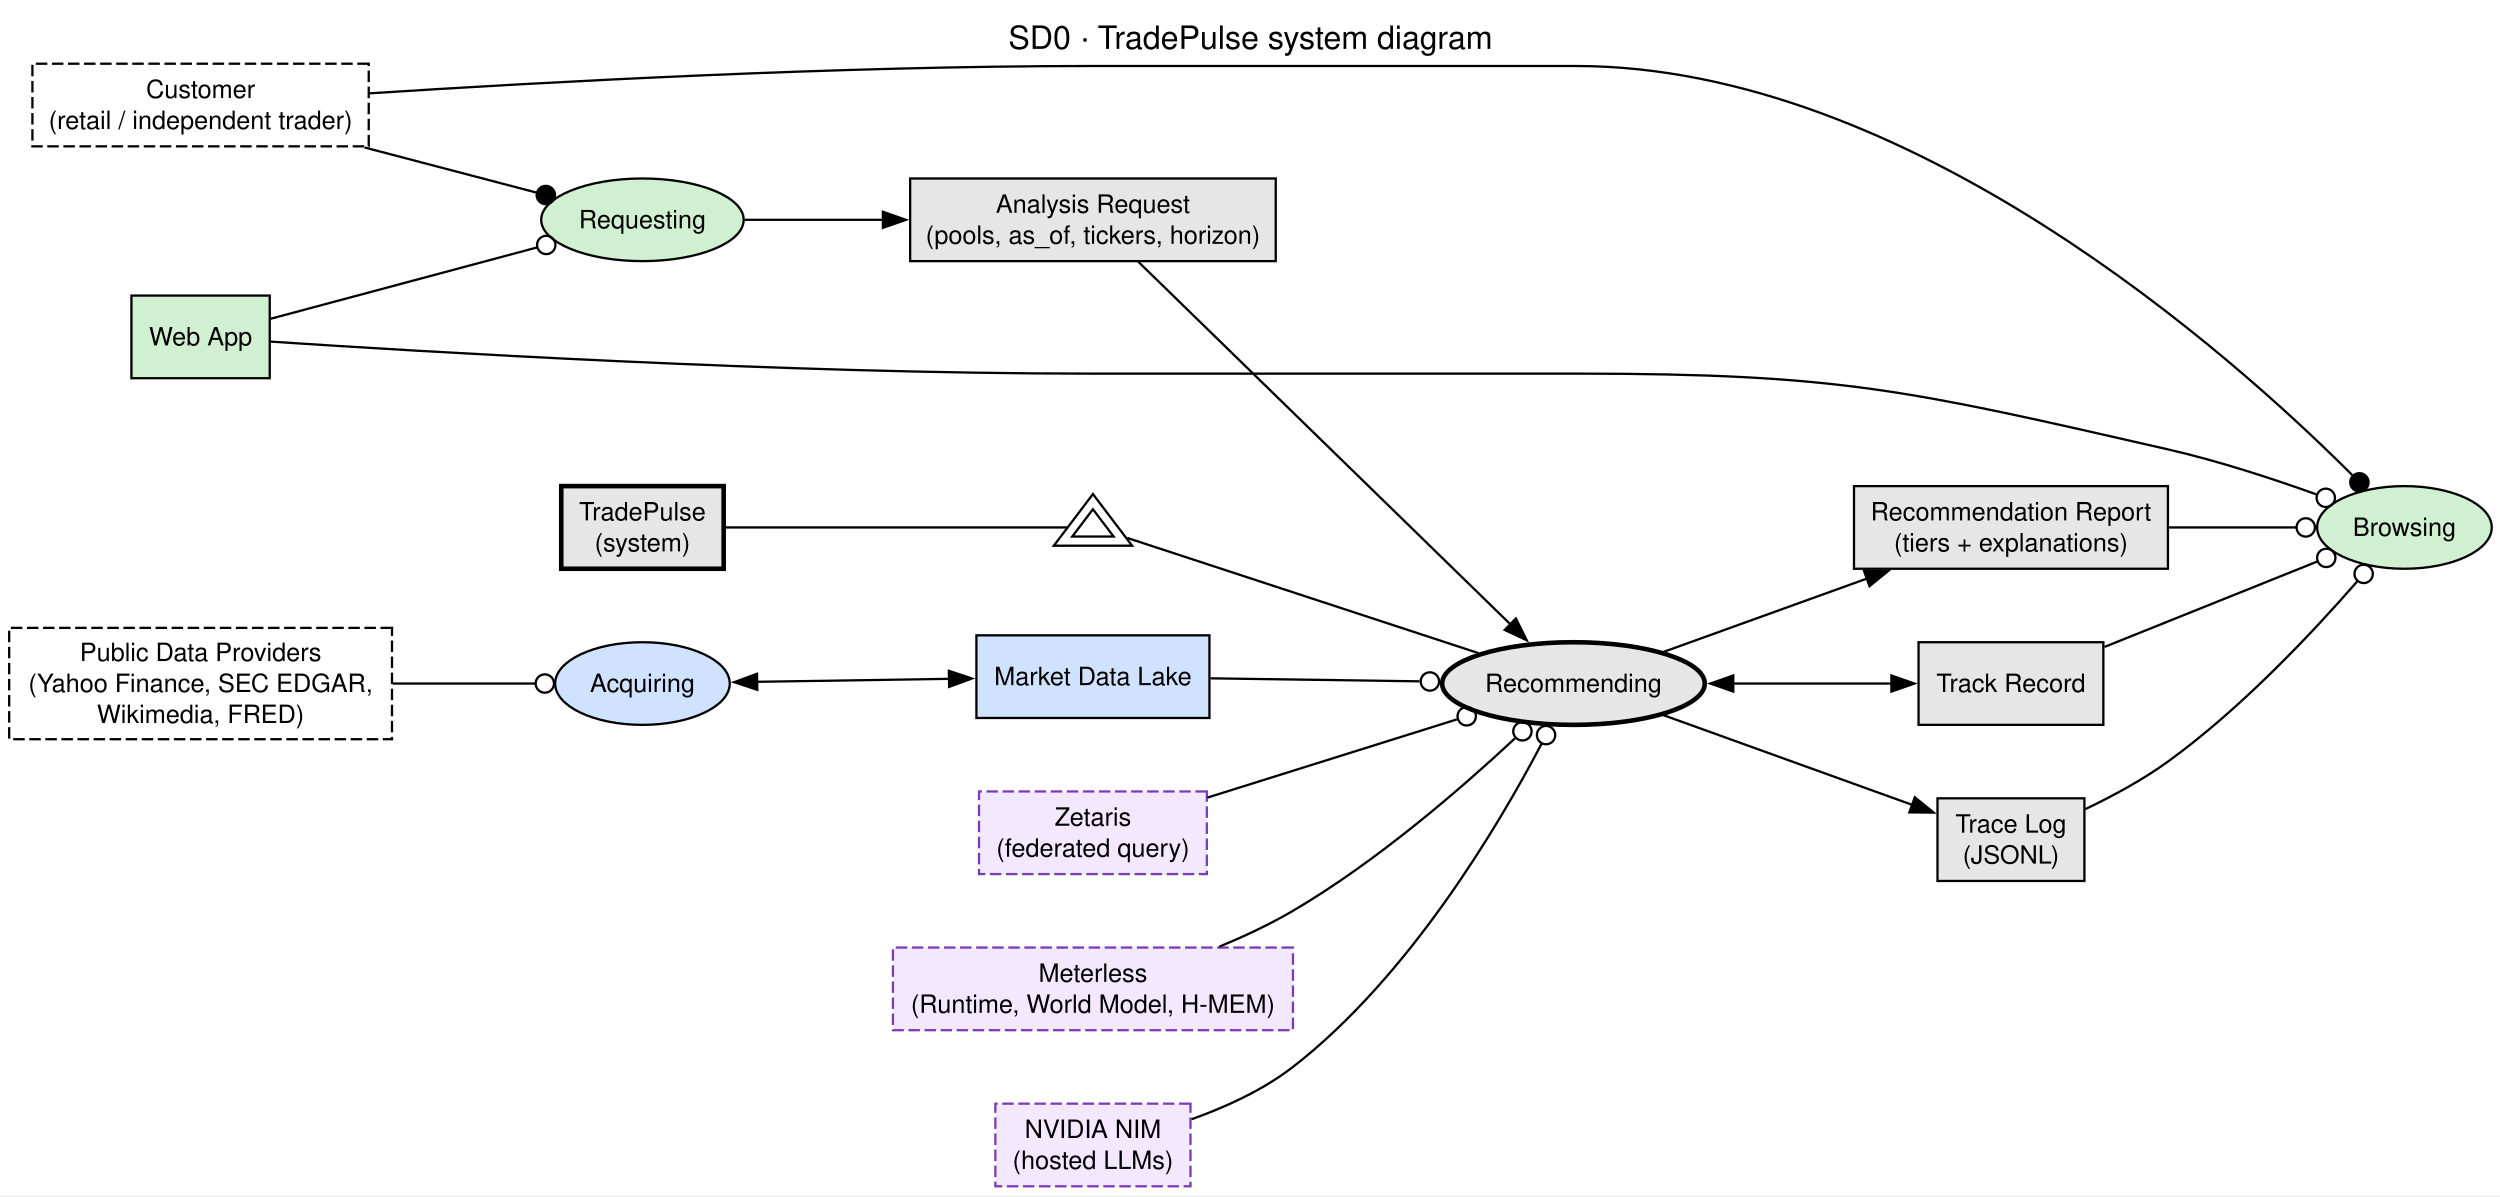
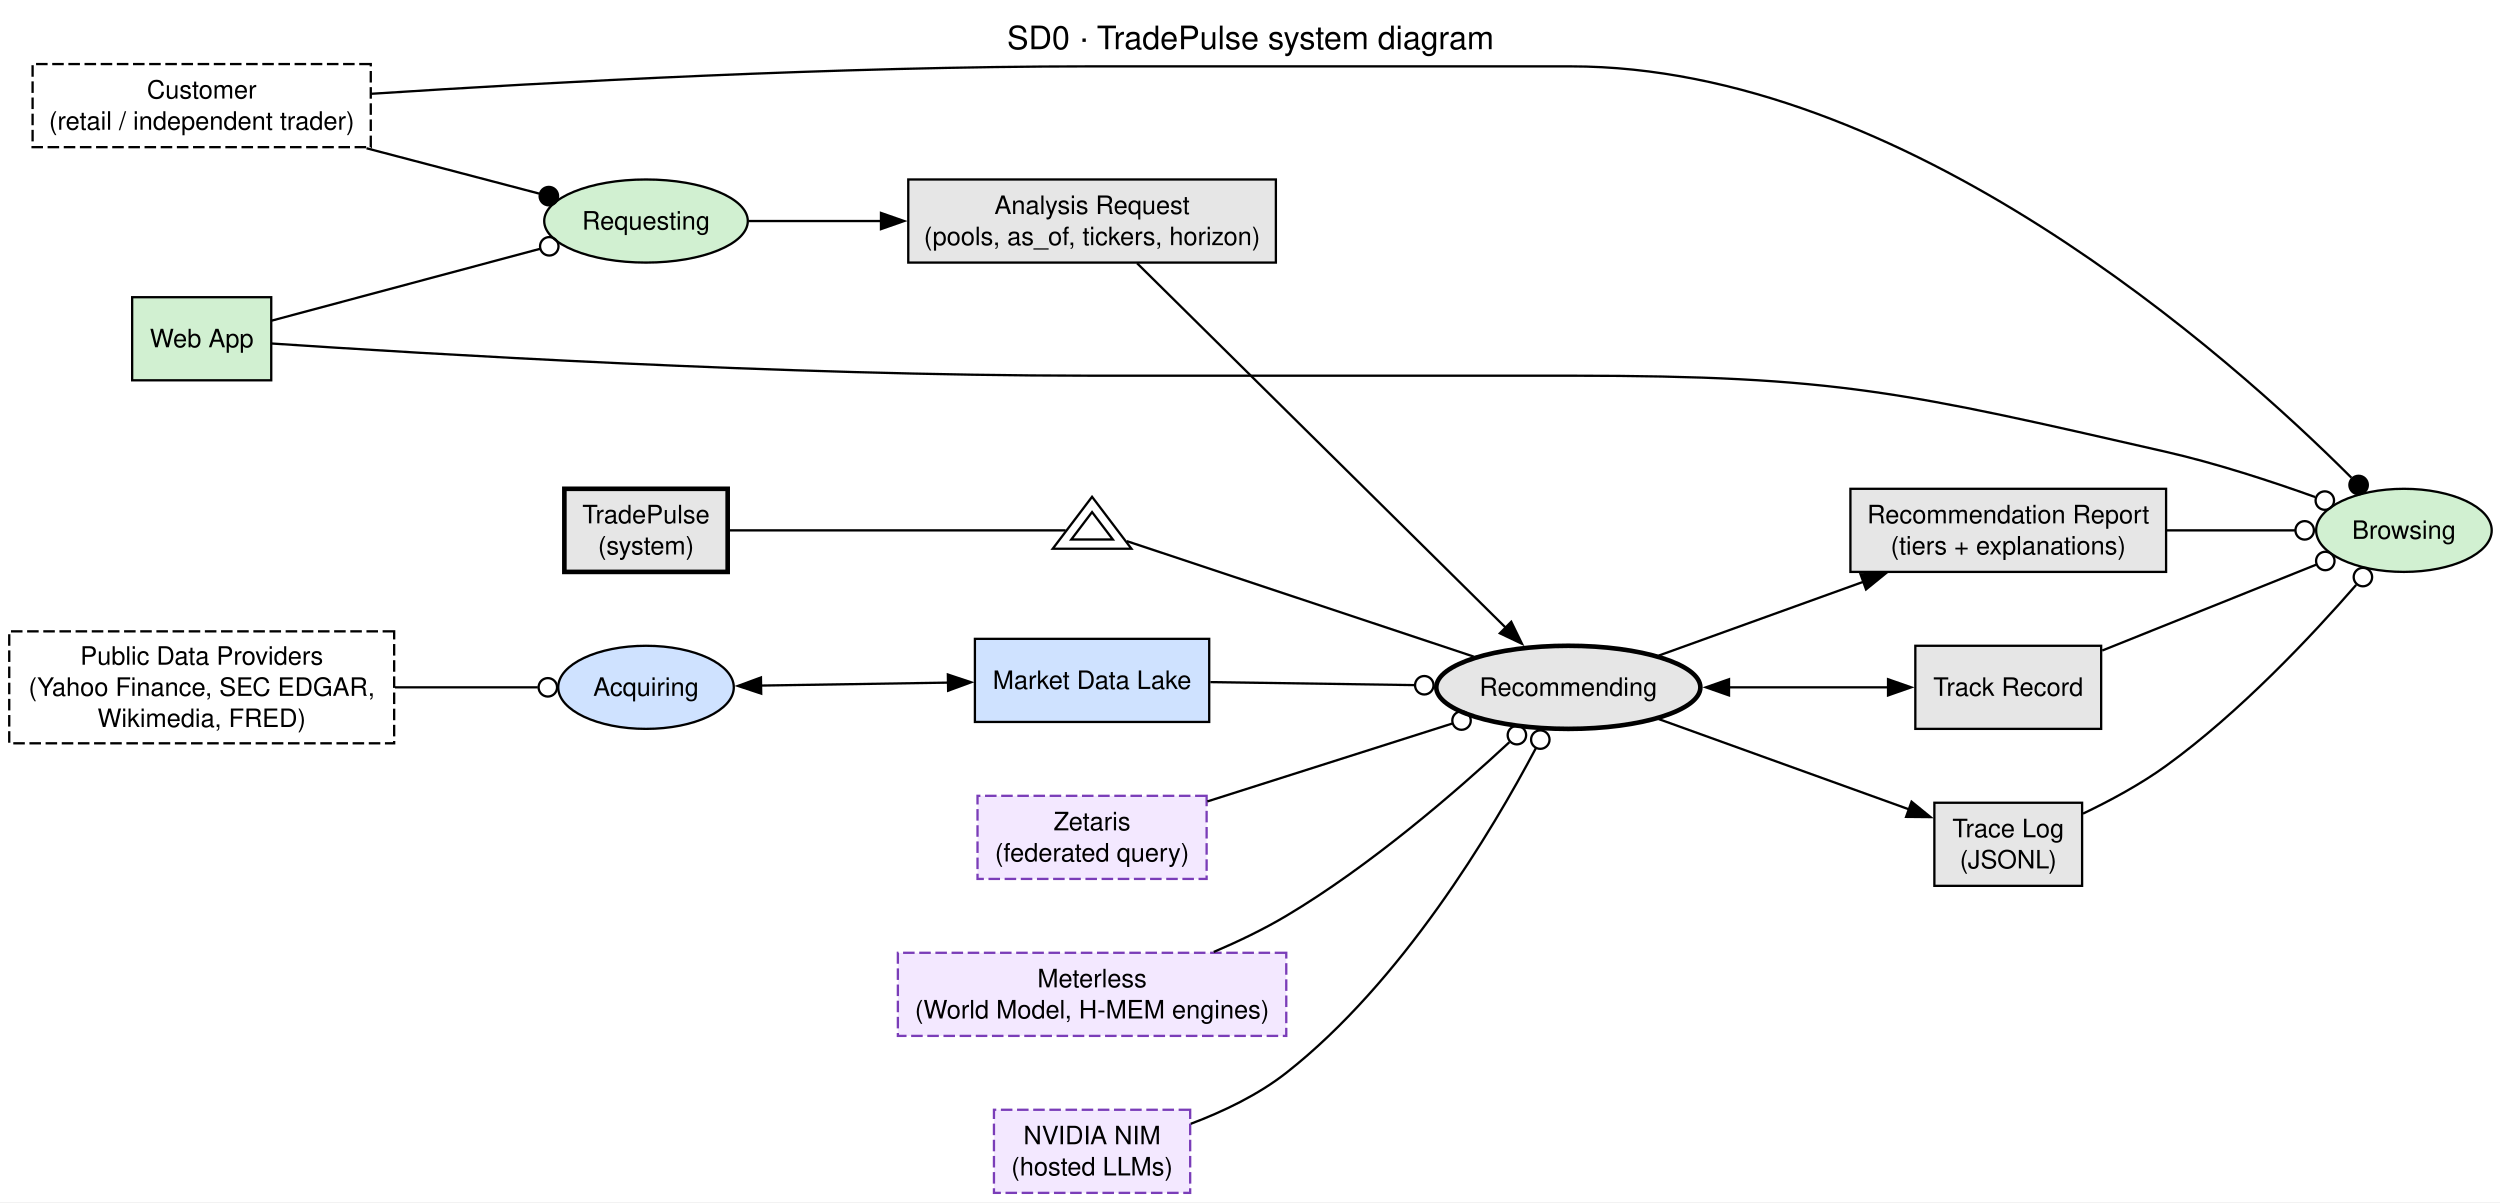
- <svg xmlns="http://www.w3.org/2000/svg" width="1089pt" height="521pt" viewBox="0.00 0.00 1089.00 521.00">
+ <svg xmlns="http://www.w3.org/2000/svg" width="1083pt" height="521pt" viewBox="0.00 0.00 1083.00 521.00">
  <g id="graph0" class="graph" transform="scale(1 1) rotate(0) translate(4 516.75)">
-     <polygon fill="white" stroke="none" points="-4,4 -4,-516.75 1085.4,-516.75 1085.4,4 -4,4" />
-     <text xml:space="preserve" text-anchor="middle" x="540.7" y="-495.45" font-family="Helvetica,sans-Serif" font-size="14.00">SD0 · TradePulse system diagram</text>
+     <polygon fill="white" stroke="none" points="-4,4 -4,-516.75 1079.4,-516.75 1079.4,4 -4,4" />
+     <text xml:space="preserve" text-anchor="middle" x="537.7" y="-495.45" font-family="Helvetica,sans-Serif" font-size="14.00">SD0 · TradePulse system diagram</text>
    <g id="node1" class="node">
      <polygon fill="#ffffff" stroke="black" stroke-dasharray="5,2" points="156.62,-489 10.12,-489 10.12,-453 156.62,-453 156.62,-489" />
      <text xml:space="preserve" text-anchor="middle" x="83.38" y="-474.05" font-family="Helvetica,sans-Serif" font-size="11.00">Customer</text>
      <text xml:space="preserve" text-anchor="middle" x="83.38" y="-460.55" font-family="Helvetica,sans-Serif" font-size="11.00">(retail / independent trader)</text>
    </g>
    <g id="node13" class="node">
      <ellipse fill="#d1f0d1" stroke="black" cx="275.85" cy="-421" rx="44.1" ry="18" />
      <text xml:space="preserve" text-anchor="middle" x="275.85" y="-417.3" font-family="Helvetica,sans-Serif" font-size="11.00">Requesting</text>
    </g>
    <g id="edge3" class="edge">
      <path fill="none" stroke="black" d="M154.76,-452.52C179.74,-445.97 207.17,-438.77 229.51,-432.9" />
      <ellipse fill="black" stroke="black" cx="233.76" cy="-431.79" rx="4" ry="4" />
    </g>
    <g id="node16" class="node">
-       <ellipse fill="#d1f0d1" stroke="black" cx="1043.38" cy="-287" rx="38.03" ry="18" />
-       <text xml:space="preserve" text-anchor="middle" x="1043.38" y="-283.3" font-family="Helvetica,sans-Serif" font-size="11.00">Browsing</text>
+       <ellipse fill="#d1f0d1" stroke="black" cx="1037.38" cy="-287" rx="38.03" ry="18" />
+       <text xml:space="preserve" text-anchor="middle" x="1037.38" y="-283.3" font-family="Helvetica,sans-Serif" font-size="11.00">Browsing</text>
    </g>
    <g id="edge16" class="edge">
-       <path fill="none" stroke="black" d="M157.03,-476.1C234.72,-481.11 361.54,-488 471.08,-488 471.08,-488 471.08,-488 682.4,-488 827.24,-488 968.01,-362.42 1020.65,-309.79" />
-       <ellipse fill="black" stroke="black" cx="1023.75" cy="-306.65" rx="4" ry="4" />
+       <path fill="none" stroke="black" d="M156.82,-476.12C233.94,-481.13 359.56,-488 468.08,-488 468.08,-488 468.08,-488 676.4,-488 821.24,-488 962.01,-362.42 1014.65,-309.79" />
+       <ellipse fill="black" stroke="black" cx="1017.75" cy="-306.65" rx="4" ry="4" />
    </g>
    <g id="node2" class="node">
      <polygon fill="#e6e6e6" stroke="black" stroke-width="2" points="311.23,-305 240.48,-305 240.48,-269 311.23,-269 311.23,-305" />
      <text xml:space="preserve" text-anchor="middle" x="275.85" y="-290.05" font-family="Helvetica,sans-Serif" font-size="11.00">TradePulse</text>
      <text xml:space="preserve" text-anchor="middle" x="275.85" y="-276.55" font-family="Helvetica,sans-Serif" font-size="11.00">(system)</text>
    </g>
    <g id="node17" class="node">
-       <polygon fill="white" stroke="black" points="472.08,-294.92 463.08,-283.04 481.08,-283.04 472.08,-294.92" />
-       <polygon fill="none" stroke="black" points="472.08,-301.54 455.04,-279.04 489.13,-279.04 472.08,-301.54" />
+       <polygon fill="white" stroke="black" points="469.08,-294.92 460.08,-283.04 478.08,-283.04 469.08,-294.92" />
+       <polygon fill="none" stroke="black" points="469.08,-301.54 452.04,-279.04 486.13,-279.04 469.08,-301.54" />
    </g>
    <g id="edge1" class="edge">
-       <path fill="none" stroke="black" d="M312.03,-287C357.29,-287 433.35,-287 460.81,-287" />
+       <path fill="none" stroke="black" d="M311.93,-287C356.35,-287 430.4,-287 457.62,-287" />
    </g>
    <g id="node3" class="node">
      <polygon fill="#d1f0d1" stroke="black" points="113.5,-388 53.25,-388 53.25,-352 113.5,-352 113.5,-388" />
      <text xml:space="preserve" text-anchor="middle" x="83.38" y="-366.3" font-family="Helvetica,sans-Serif" font-size="11.00">Web App</text>
    </g>
    <g id="edge4" class="edge">
      <path fill="none" stroke="black" d="M113.72,-377.86C144.73,-386.16 194.03,-399.36 229.94,-408.97" />
      <ellipse fill="none" stroke="black" cx="233.95" cy="-410.05" rx="4" ry="4" />
    </g>
    <g id="edge17" class="edge">
-       <path fill="none" stroke="black" d="M113.95,-367.94C178.67,-363.62 337.7,-354 471.08,-354 471.08,-354 471.08,-354 682.4,-354 797.98,-354 827.67,-346.72 940.35,-321 962.13,-316.03 985.84,-308.27 1004.92,-301.43" />
-       <ellipse fill="none" stroke="black" cx="1009.11" cy="-299.9" rx="4" ry="4" />
+       <path fill="none" stroke="black" d="M113.72,-367.94C177.93,-363.62 335.74,-354 468.08,-354 468.08,-354 468.08,-354 676.4,-354 791.98,-354 821.67,-346.72 934.35,-321 956.13,-316.03 979.84,-308.27 998.92,-301.43" />
+       <ellipse fill="none" stroke="black" cx="1003.11" cy="-299.9" rx="4" ry="4" />
    </g>
    <g id="node4" class="node">
-       <polygon fill="#e6e6e6" stroke="black" points="551.71,-439 392.46,-439 392.46,-403 551.71,-403 551.71,-439" />
-       <text xml:space="preserve" text-anchor="middle" x="472.08" y="-424.05" font-family="Helvetica,sans-Serif" font-size="11.00">Analysis Request</text>
-       <text xml:space="preserve" text-anchor="middle" x="472.08" y="-410.55" font-family="Helvetica,sans-Serif" font-size="11.00">(pools, as_of, tickers, horizon)</text>
+       <polygon fill="#e6e6e6" stroke="black" points="548.71,-439 389.46,-439 389.46,-403 548.71,-403 548.71,-439" />
+       <text xml:space="preserve" text-anchor="middle" x="469.08" y="-424.05" font-family="Helvetica,sans-Serif" font-size="11.00">Analysis Request</text>
+       <text xml:space="preserve" text-anchor="middle" x="469.08" y="-410.55" font-family="Helvetica,sans-Serif" font-size="11.00">(pools, as_of, tickers, horizon)</text>
    </g>
    <g id="node15" class="node">
-       <ellipse fill="#e6e6e6" stroke="black" stroke-width="2" cx="681.4" cy="-219" rx="57.2" ry="18" />
-       <text xml:space="preserve" text-anchor="middle" x="681.4" y="-215.3" font-family="Helvetica,sans-Serif" font-size="11.00">Recommending</text>
+       <ellipse fill="#e6e6e6" stroke="black" stroke-width="2" cx="675.4" cy="-219" rx="57.2" ry="18" />
+       <text xml:space="preserve" text-anchor="middle" x="675.4" y="-215.3" font-family="Helvetica,sans-Serif" font-size="11.00">Recommending</text>
    </g>
    <g id="edge8" class="edge">
-       <path fill="none" stroke="black" d="M491.85,-402.72C528.87,-366.65 611.4,-286.23 653.94,-244.79" />
-       <polygon fill="black" stroke="black" points="656.32,-247.35 661.04,-237.86 651.44,-242.33 656.32,-247.35" />
+       <path fill="none" stroke="black" d="M488.58,-402.72C525.06,-366.65 606.4,-286.23 648.32,-244.79" />
+       <polygon fill="black" stroke="black" points="650.67,-247.39 655.32,-237.87 645.74,-242.41 650.67,-247.39" />
    </g>
    <g id="node5" class="node">
-       <polygon fill="#e6e6e6" stroke="black" points="940.35,-305 803.6,-305 803.6,-269 940.35,-269 940.35,-305" />
-       <text xml:space="preserve" text-anchor="middle" x="871.97" y="-290.05" font-family="Helvetica,sans-Serif" font-size="11.00">Recommendation Report</text>
-       <text xml:space="preserve" text-anchor="middle" x="871.97" y="-276.55" font-family="Helvetica,sans-Serif" font-size="11.00">(tiers + explanations)</text>
+       <polygon fill="#e6e6e6" stroke="black" points="934.35,-305 797.6,-305 797.6,-269 934.35,-269 934.35,-305" />
+       <text xml:space="preserve" text-anchor="middle" x="865.97" y="-290.05" font-family="Helvetica,sans-Serif" font-size="11.00">Recommendation Report</text>
+       <text xml:space="preserve" text-anchor="middle" x="865.97" y="-276.55" font-family="Helvetica,sans-Serif" font-size="11.00">(tiers + explanations)</text>
    </g>
    <g id="edge18" class="edge">
-       <path fill="none" stroke="black" d="M940.41,-287C959.11,-287 978.98,-287 996.17,-287" />
-       <ellipse fill="none" stroke="black" cx="1000.39" cy="-287" rx="4" ry="4" />
+       <path fill="none" stroke="black" d="M934.41,-287C953.11,-287 972.98,-287 990.17,-287" />
+       <ellipse fill="none" stroke="black" cx="994.39" cy="-287" rx="4" ry="4" />
    </g>
    <g id="node6" class="node">
-       <polygon fill="#e6e6e6" stroke="black" points="912.22,-237 831.72,-237 831.72,-201 912.22,-201 912.22,-237" />
-       <text xml:space="preserve" text-anchor="middle" x="871.97" y="-215.3" font-family="Helvetica,sans-Serif" font-size="11.00">Track Record</text>
+       <polygon fill="#e6e6e6" stroke="black" points="906.22,-237 825.72,-237 825.72,-201 906.22,-201 906.22,-237" />
+       <text xml:space="preserve" text-anchor="middle" x="865.97" y="-215.3" font-family="Helvetica,sans-Serif" font-size="11.00">Track Record</text>
    </g>
    <g id="edge19" class="edge">
-       <path fill="none" stroke="black" d="M912.69,-234.94C940.7,-246.18 977.95,-261.14 1005.34,-272.13" />
-       <ellipse fill="none" stroke="black" cx="1009.32" cy="-273.73" rx="4" ry="4" />
+       <path fill="none" stroke="black" d="M906.69,-234.94C934.7,-246.18 971.95,-261.14 999.34,-272.13" />
+       <ellipse fill="none" stroke="black" cx="1003.32" cy="-273.73" rx="4" ry="4" />
    </g>
    <g id="node7" class="node">
-       <polygon fill="#e6e6e6" stroke="black" points="903.97,-169 839.97,-169 839.97,-133 903.97,-133 903.97,-169" />
-       <text xml:space="preserve" text-anchor="middle" x="871.97" y="-154.05" font-family="Helvetica,sans-Serif" font-size="11.00">Trace Log</text>
-       <text xml:space="preserve" text-anchor="middle" x="871.97" y="-140.55" font-family="Helvetica,sans-Serif" font-size="11.00">(JSONL)</text>
+       <polygon fill="#e6e6e6" stroke="black" points="897.97,-169 833.97,-169 833.97,-133 897.97,-133 897.97,-169" />
+       <text xml:space="preserve" text-anchor="middle" x="865.97" y="-154.05" font-family="Helvetica,sans-Serif" font-size="11.00">Trace Log</text>
+       <text xml:space="preserve" text-anchor="middle" x="865.97" y="-140.55" font-family="Helvetica,sans-Serif" font-size="11.00">(JSONL)</text>
    </g>
    <g id="edge20" class="edge">
-       <path fill="none" stroke="black" d="M904.35,-164.28C916.12,-169.9 929.31,-177.01 940.35,-185 972.21,-208.05 1003.37,-241.19 1022.7,-263.38" />
-       <ellipse fill="none" stroke="black" cx="1025.61" cy="-266.76" rx="4" ry="4" />
+       <path fill="none" stroke="black" d="M898.35,-164.28C910.12,-169.9 923.31,-177.01 934.35,-185 966.21,-208.05 997.37,-241.19 1016.7,-263.38" />
+       <ellipse fill="none" stroke="black" cx="1019.61" cy="-266.76" rx="4" ry="4" />
    </g>
    <g id="node8" class="node">
-       <polygon fill="#cfe2ff" stroke="black" points="522.83,-240 421.33,-240 421.33,-204 522.83,-204 522.83,-240" />
-       <text xml:space="preserve" text-anchor="middle" x="472.08" y="-218.3" font-family="Helvetica,sans-Serif" font-size="11.00">Market Data Lake</text>
+       <polygon fill="#cfe2ff" stroke="black" points="519.83,-240 418.33,-240 418.33,-204 519.83,-204 519.83,-240" />
+       <text xml:space="preserve" text-anchor="middle" x="469.08" y="-218.3" font-family="Helvetica,sans-Serif" font-size="11.00">Market Data Lake</text>
    </g>
    <g id="edge9" class="edge">
-       <path fill="none" stroke="black" d="M523.27,-221.27C550.64,-220.88 584.85,-220.38 614.36,-219.96" />
-       <ellipse fill="none" stroke="black" cx="618.86" cy="-219.89" rx="4" ry="4" />
+       <path fill="none" stroke="black" d="M520.33,-221.26C546.99,-220.87 580.08,-220.38 608.75,-219.96" />
+       <ellipse fill="none" stroke="black" cx="613" cy="-219.9" rx="4" ry="4" />
    </g>
    <g id="node9" class="node">
      <polygon fill="#ffffff" stroke="black" stroke-dasharray="5,2" points="166.75,-243.25 0,-243.25 0,-194.75 166.75,-194.75 166.75,-243.25" />
      <text xml:space="preserve" text-anchor="middle" x="83.38" y="-228.8" font-family="Helvetica,sans-Serif" font-size="11.00">Public Data Providers</text>
      <text xml:space="preserve" text-anchor="middle" x="83.38" y="-215.3" font-family="Helvetica,sans-Serif" font-size="11.00">(Yahoo Finance, SEC EDGAR,</text>
      <text xml:space="preserve" text-anchor="middle" x="83.38" y="-201.8" font-family="Helvetica,sans-Serif" font-size="11.00">Wikimedia, FRED)</text>
    </g>
    <g id="node14" class="node">
      <ellipse fill="#cfe2ff" stroke="black" cx="275.85" cy="-219" rx="38.03" ry="18" />
      <text xml:space="preserve" text-anchor="middle" x="275.85" y="-215.3" font-family="Helvetica,sans-Serif" font-size="11.00">Acquiring</text>
    </g>
    <g id="edge6" class="edge">
      <path fill="none" stroke="black" d="M167.09,-219C188.32,-219 210.39,-219 228.98,-219" />
      <ellipse fill="none" stroke="black" cx="233.32" cy="-219" rx="4" ry="4" />
    </g>
    <g id="node10" class="node">
-       <polygon fill="#f3e8ff" stroke="#7a3db8" stroke-dasharray="5,2" points="521.71,-172 422.46,-172 422.46,-136 521.71,-136 521.71,-172" />
-       <text xml:space="preserve" text-anchor="middle" x="472.08" y="-157.05" font-family="Helvetica,sans-Serif" font-size="11.00">Zetaris</text>
-       <text xml:space="preserve" text-anchor="middle" x="472.08" y="-143.55" font-family="Helvetica,sans-Serif" font-size="11.00">(federated query)</text>
+       <polygon fill="#f3e8ff" stroke="#7a3db8" stroke-dasharray="5,2" points="518.71,-172 419.46,-172 419.46,-136 518.71,-136 518.71,-172" />
+       <text xml:space="preserve" text-anchor="middle" x="469.08" y="-157.05" font-family="Helvetica,sans-Serif" font-size="11.00">Zetaris</text>
+       <text xml:space="preserve" text-anchor="middle" x="469.08" y="-143.55" font-family="Helvetica,sans-Serif" font-size="11.00">(federated query)</text>
    </g>
    <g id="edge10" class="edge">
-       <path fill="none" stroke="black" d="M521.95,-169.32C554.7,-179.59 597.69,-193.07 630.62,-203.39" />
-       <ellipse fill="none" stroke="black" cx="634.9" cy="-204.73" rx="4" ry="4" />
+       <path fill="none" stroke="black" d="M519.02,-169.57C551.1,-179.77 592.89,-193.07 625.06,-203.3" />
+       <ellipse fill="none" stroke="black" cx="629.14" cy="-204.6" rx="4" ry="4" />
    </g>
    <g id="node11" class="node">
-       <polygon fill="#f3e8ff" stroke="#7a3db8" stroke-dasharray="5,2" points="559.21,-104 384.96,-104 384.96,-68 559.21,-68 559.21,-104" />
-       <text xml:space="preserve" text-anchor="middle" x="472.08" y="-89.05" font-family="Helvetica,sans-Serif" font-size="11.00">Meterless</text>
-       <text xml:space="preserve" text-anchor="middle" x="472.08" y="-75.55" font-family="Helvetica,sans-Serif" font-size="11.00">(Runtime, World Model, H-MEM)</text>
+       <polygon fill="#f3e8ff" stroke="#7a3db8" stroke-dasharray="5,2" points="553.21,-104 384.96,-104 384.96,-68 553.21,-68 553.21,-104" />
+       <text xml:space="preserve" text-anchor="middle" x="469.08" y="-89.05" font-family="Helvetica,sans-Serif" font-size="11.00">Meterless</text>
+       <text xml:space="preserve" text-anchor="middle" x="469.08" y="-75.55" font-family="Helvetica,sans-Serif" font-size="11.00">(World Model, H-MEM engines)</text>
    </g>
    <g id="edge11" class="edge">
-       <path fill="none" stroke="black" d="M527.13,-104.37C538.04,-108.89 549.23,-114.14 559.21,-120 595.68,-141.39 632.6,-173.37 655.94,-195.15" />
-       <ellipse fill="none" stroke="black" cx="659.17" cy="-198.19" rx="4" ry="4" />
+       <path fill="none" stroke="black" d="M521.79,-104.36C532.46,-108.92 543.43,-114.18 553.21,-120 589.55,-141.62 626.5,-173.54 649.88,-195.25" />
+       <ellipse fill="none" stroke="black" cx="653.12" cy="-198.28" rx="4" ry="4" />
    </g>
    <g id="node12" class="node">
-       <polygon fill="#f3e8ff" stroke="#7a3db8" stroke-dasharray="5,2" points="514.58,-36 429.58,-36 429.58,0 514.58,0 514.58,-36" />
-       <text xml:space="preserve" text-anchor="middle" x="472.08" y="-21.05" font-family="Helvetica,sans-Serif" font-size="11.00">NVIDIA NIM</text>
-       <text xml:space="preserve" text-anchor="middle" x="472.08" y="-7.55" font-family="Helvetica,sans-Serif" font-size="11.00">(hosted LLMs)</text>
+       <polygon fill="#f3e8ff" stroke="#7a3db8" stroke-dasharray="5,2" points="511.58,-36 426.58,-36 426.58,0 511.58,0 511.58,-36" />
+       <text xml:space="preserve" text-anchor="middle" x="469.08" y="-21.05" font-family="Helvetica,sans-Serif" font-size="11.00">NVIDIA NIM</text>
+       <text xml:space="preserve" text-anchor="middle" x="469.08" y="-7.55" font-family="Helvetica,sans-Serif" font-size="11.00">(hosted LLMs)</text>
    </g>
    <g id="edge12" class="edge">
-       <path fill="none" stroke="black" d="M515.02,-29.2C529.95,-34.51 546.25,-41.95 559.21,-52 609.61,-91.08 648.53,-156.57 667.55,-192.84" />
-       <ellipse fill="none" stroke="black" cx="669.46" cy="-196.54" rx="4" ry="4" />
+       <path fill="none" stroke="black" d="M511.83,-29.92C525.89,-35.22 541.07,-42.47 553.21,-52 603.24,-91.28 642.18,-156.42 661.34,-192.64" />
+       <ellipse fill="none" stroke="black" cx="663.26" cy="-196.35" rx="4" ry="4" />
    </g>
    <g id="edge5" class="edge">
-       <path fill="none" stroke="black" d="M320.44,-421C338.36,-421 359.82,-421 380.84,-421" />
-       <polygon fill="black" stroke="black" points="380.59,-424.5 390.59,-421 380.59,-417.5 380.59,-424.5" />
+       <path fill="none" stroke="black" d="M320.25,-421C337.37,-421 357.71,-421 377.75,-421" />
+       <polygon fill="black" stroke="black" points="377.64,-424.5 387.64,-421 377.64,-417.5 377.64,-424.5" />
    </g>
    <g id="edge7" class="edge">
-       <path fill="none" stroke="black" d="M325.45,-219.75C350.92,-220.14 382.39,-220.63 409.55,-221.05" />
-       <polygon fill="black" stroke="black" points="325.87,-216.26 315.82,-219.6 325.76,-223.26 325.87,-216.26" />
-       <polygon fill="black" stroke="black" points="409.32,-224.55 419.38,-221.2 409.43,-217.55 409.32,-224.55" />
+       <path fill="none" stroke="black" d="M325.45,-219.76C350.18,-220.15 380.49,-220.63 406.8,-221.04" />
+       <polygon fill="black" stroke="black" points="325.75,-216.27 315.69,-219.61 325.64,-223.27 325.75,-216.27" />
+       <polygon fill="black" stroke="black" points="406.62,-224.54 416.67,-221.19 406.73,-217.54 406.62,-224.54" />
    </g>
    <g id="edge13" class="edge">
-       <path fill="none" stroke="black" d="M720.56,-232.76C746.06,-241.95 780.16,-254.25 809.45,-264.81" />
-       <polygon fill="black" stroke="black" points="807.98,-268 818.58,-268.1 810.36,-261.42 807.98,-268" />
+       <path fill="none" stroke="black" d="M714.56,-232.76C740.06,-241.95 774.16,-254.25 803.45,-264.81" />
+       <polygon fill="black" stroke="black" points="801.98,-268 812.58,-268.1 804.36,-261.42 801.98,-268" />
    </g>
    <g id="edge15" class="edge">
-       <path fill="none" stroke="black" d="M750.88,-219C773.72,-219 798.75,-219 820.02,-219" />
-       <polygon fill="black" stroke="black" points="751.01,-215.5 741.01,-219 751.01,-222.5 751.01,-215.5" />
-       <polygon fill="black" stroke="black" points="819.9,-222.5 829.9,-219 819.9,-215.5 819.9,-222.5" />
+       <path fill="none" stroke="black" d="M744.88,-219C767.72,-219 792.75,-219 814.02,-219" />
+       <polygon fill="black" stroke="black" points="745.01,-215.5 735.01,-219 745.01,-222.5 745.01,-215.5" />
+       <polygon fill="black" stroke="black" points="813.9,-222.5 823.9,-219 813.9,-215.5 813.9,-222.5" />
    </g>
    <g id="edge14" class="edge">
-       <path fill="none" stroke="black" d="M720.56,-205.24C752.08,-193.87 796.76,-177.76 829.23,-166.05" />
-       <polygon fill="black" stroke="black" points="830.09,-169.46 838.31,-162.78 827.72,-162.88 830.09,-169.46" />
+       <path fill="none" stroke="black" d="M714.56,-205.24C746.08,-193.87 790.76,-177.76 823.23,-166.05" />
+       <polygon fill="black" stroke="black" points="824.09,-169.46 832.31,-162.78 821.72,-162.88 824.09,-169.46" />
    </g>
    <g id="edge2" class="edge">
-       <path fill="none" stroke="black" d="M487.01,-282.43C517.88,-272.31 593.03,-247.66 640.04,-232.24" />
+       <path fill="none" stroke="black" d="M484.13,-282.33C514.69,-272.15 588.2,-247.69 634.38,-232.32" />
    </g>
  </g>
</svg>
